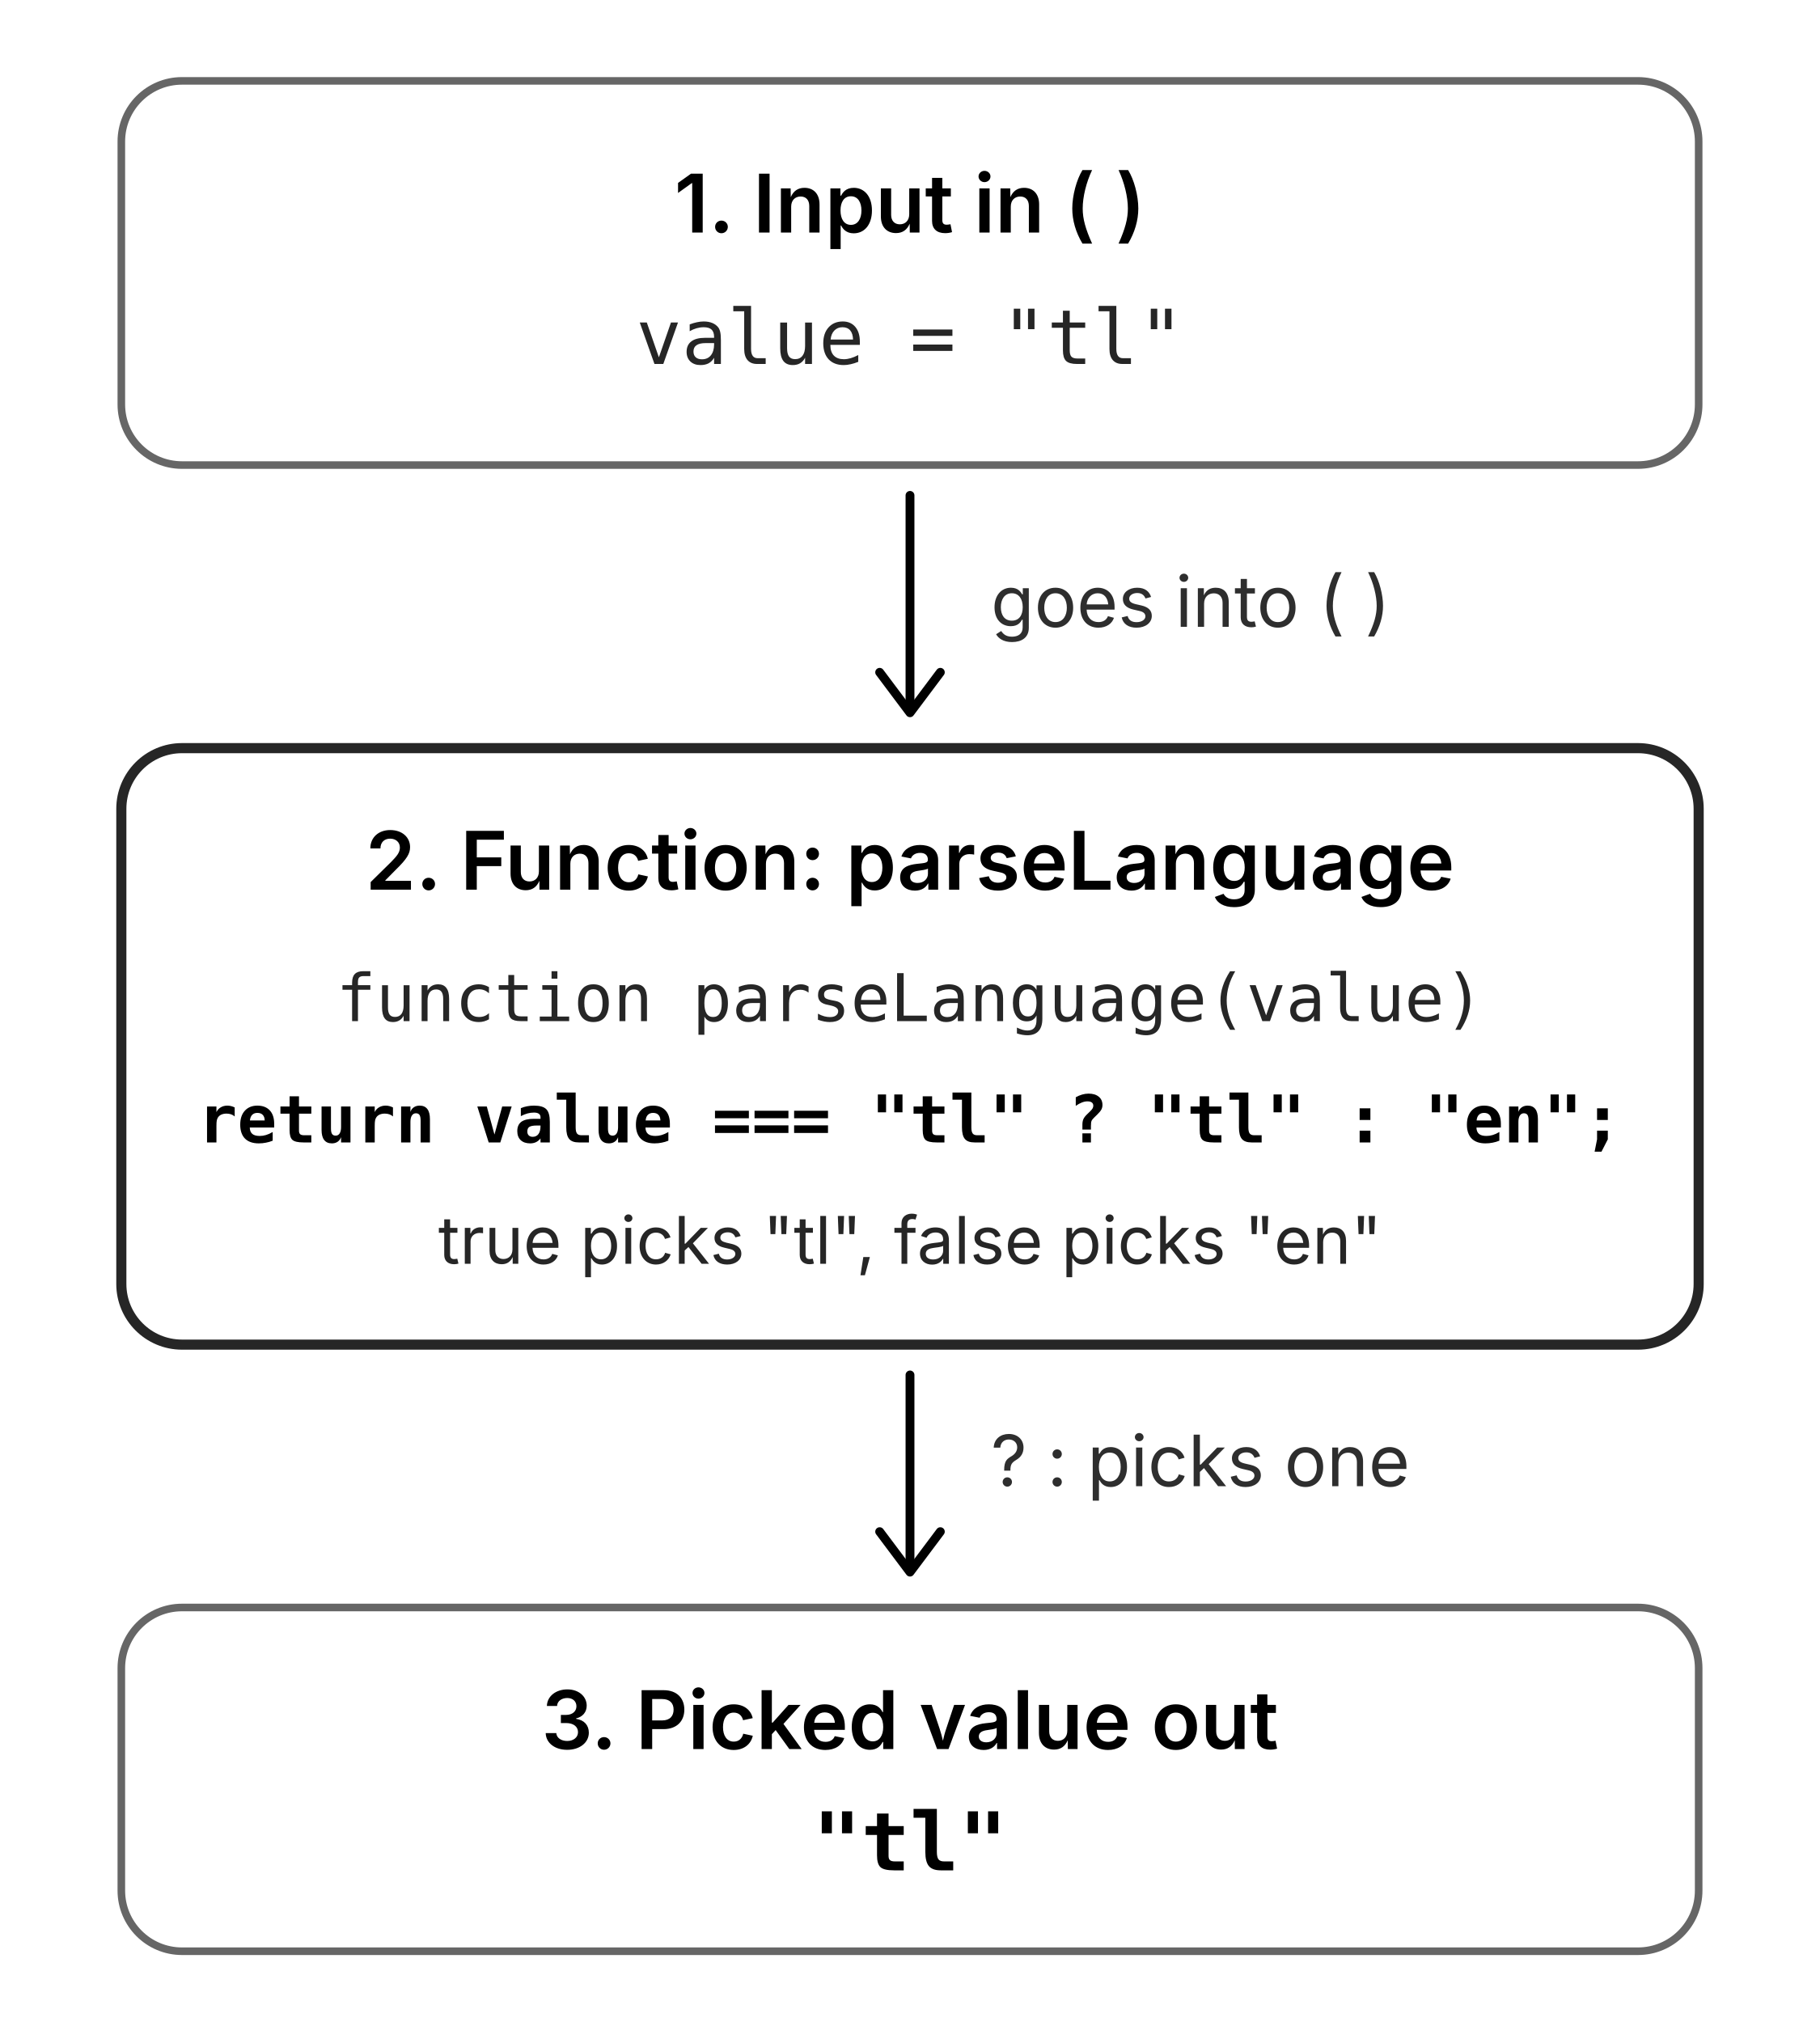
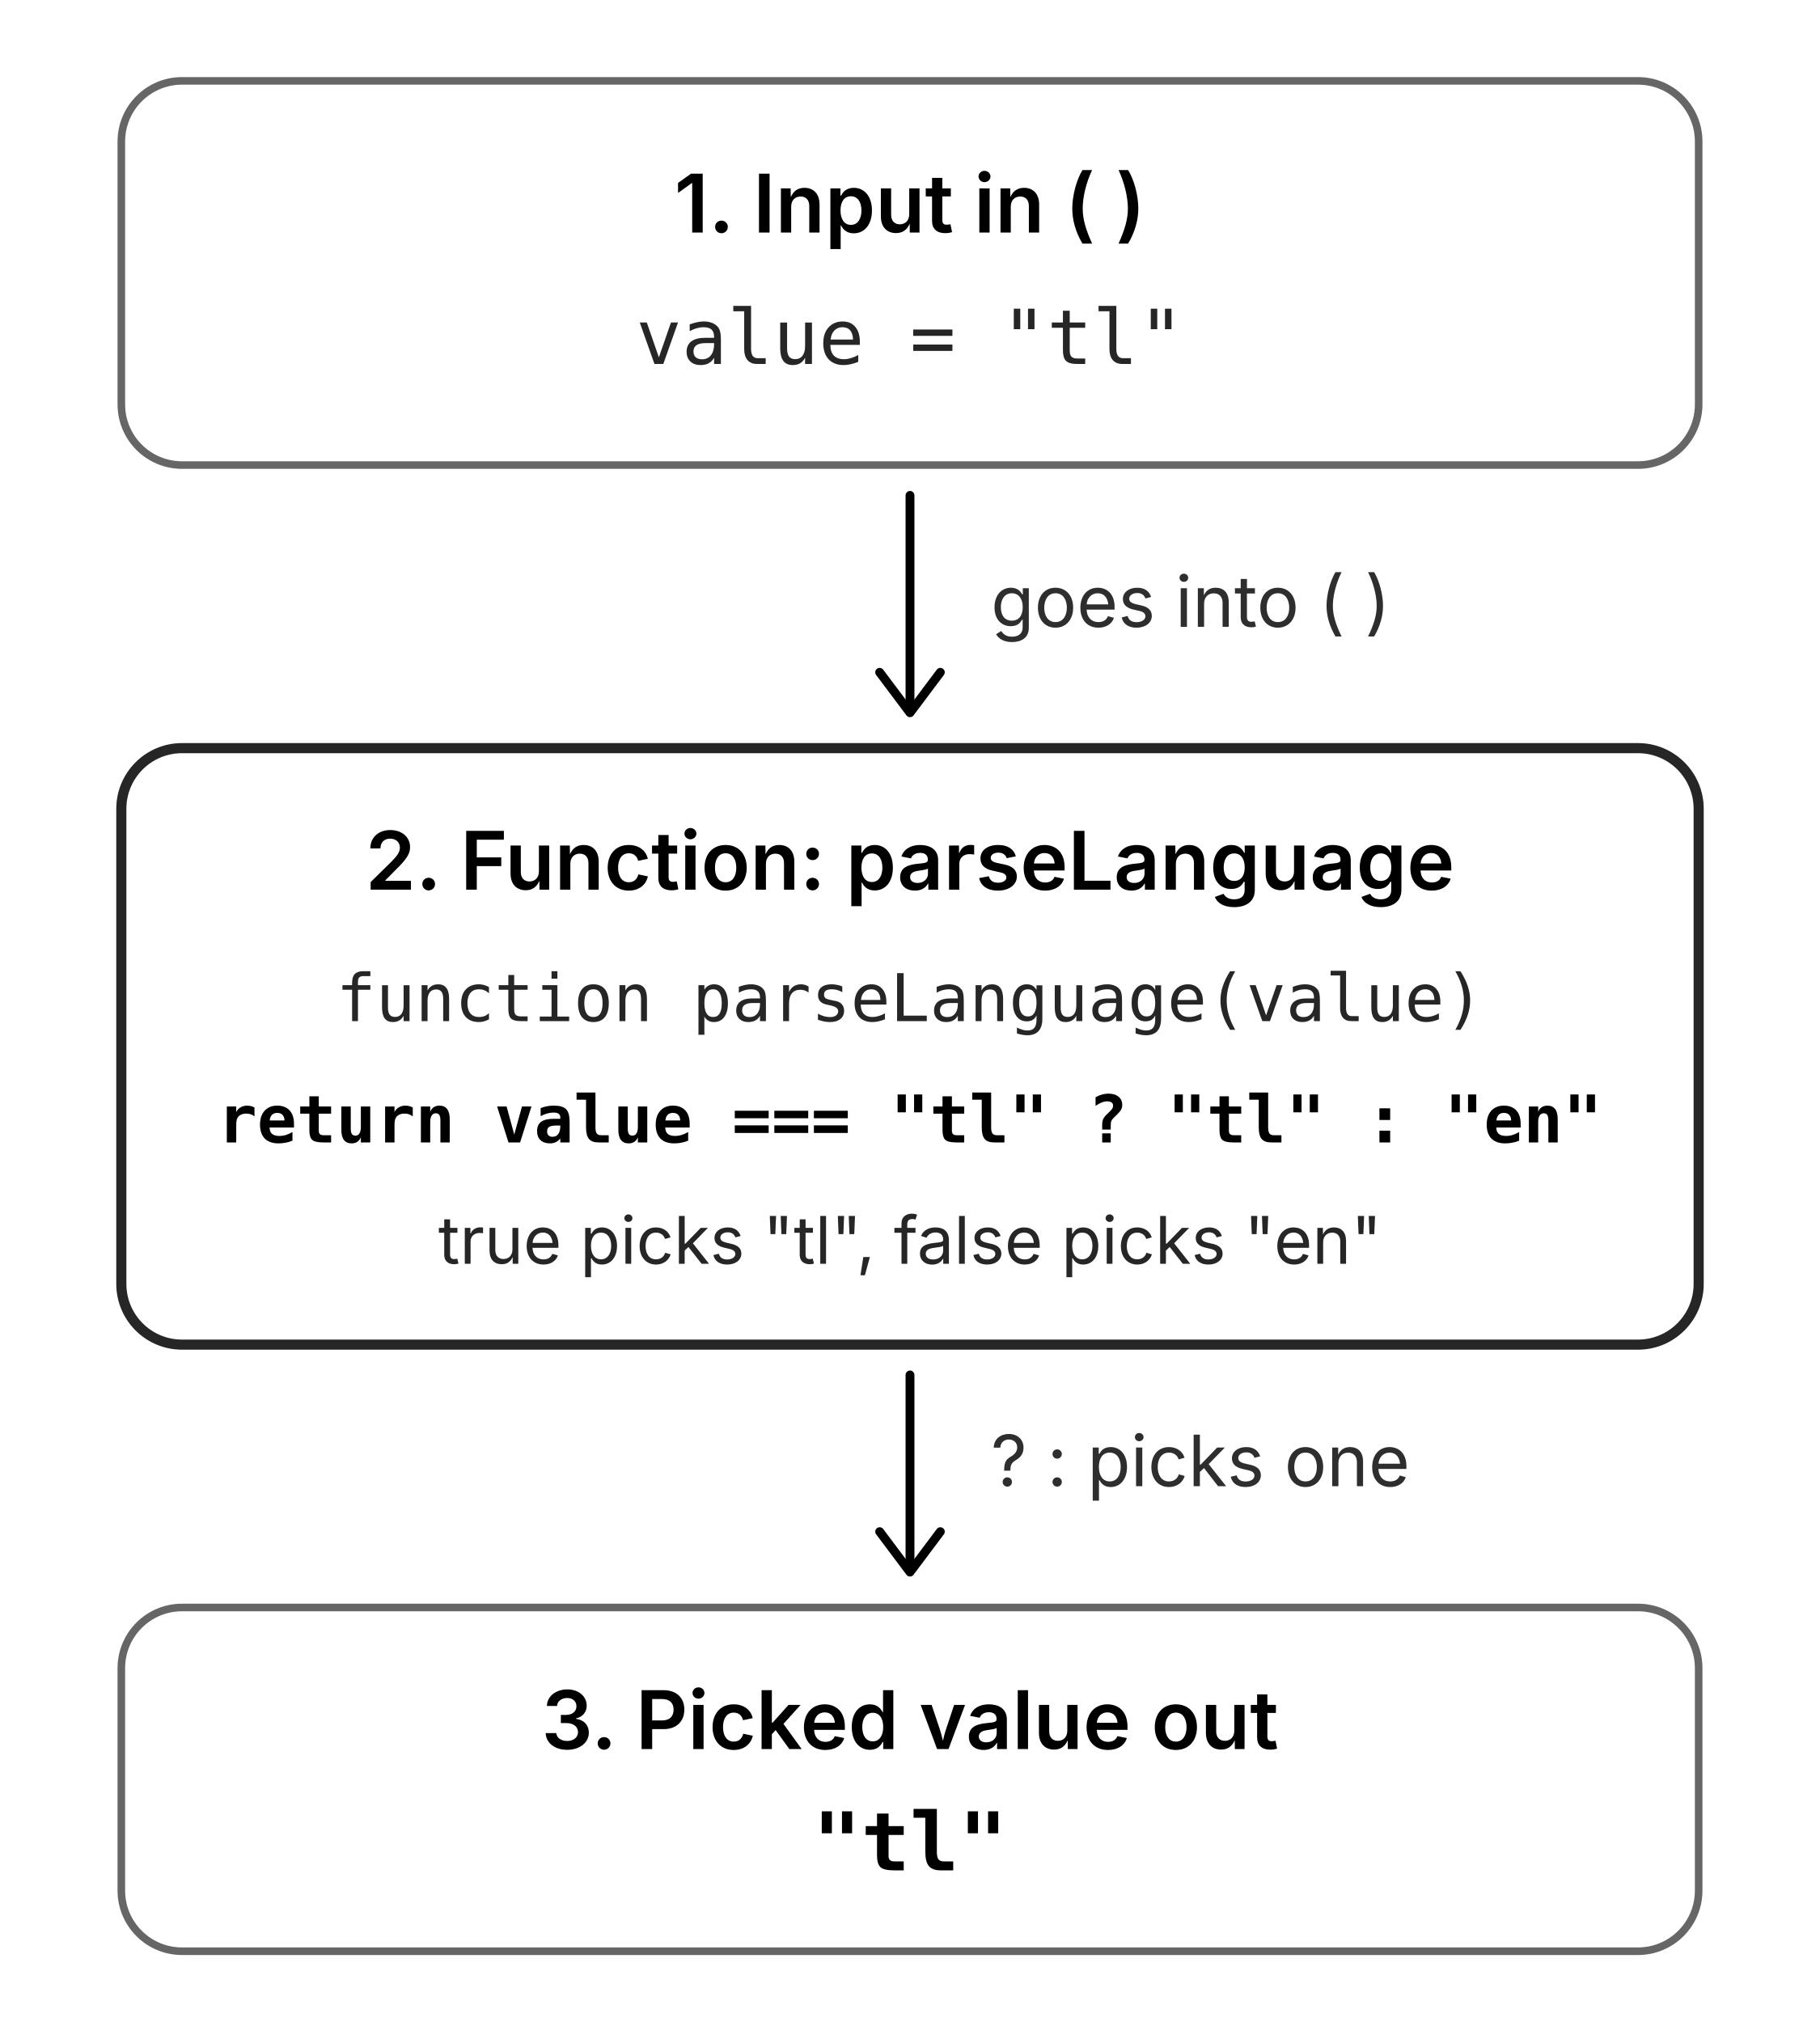
<svg xmlns="http://www.w3.org/2000/svg" viewBox="0 0 360 400" role="img" aria-label="Vertical flow diagram from top to bottom: an input value (value = &quot;tl&quot;) goes into the function box parseLanguage(value), which checks value === &quot;tl&quot; ? &quot;tl&quot; : &quot;en&quot;; and returns &quot;tl&quot; when true (or &quot;en&quot; for any other value).">
  <g fill="currentColor" font-family="Inter, system-ui, -apple-system, sans-serif" style="font-variant-ligatures: none; font-feature-settings: 'liga' 0, 'calt' 0">
    <rect x="24" y="16" width="312" height="76" rx="12" fill="none" stroke="currentColor" stroke-opacity="0.6" stroke-width="1.5" />
    <text x="180" y="46" text-anchor="middle" font-size="16" font-weight="600">1. Input in ( )</text>
    <text x="180" y="72" text-anchor="middle" font-family="JetBrains Mono, monospace" font-size="15" opacity="0.85">value = "tl"</text>
    <line x1="180" y1="98" x2="180" y2="140" stroke="currentColor" stroke-width="1.75" stroke-linecap="round" />
    <polyline points="174,133 180,141 186,133" fill="none" stroke="currentColor" stroke-width="1.75" stroke-linecap="round" stroke-linejoin="round" />
    <text x="196" y="124" text-anchor="start" font-size="14" opacity="0.82">goes into ( )</text>
    <rect x="24" y="148" width="312" height="118" rx="12" fill="none" stroke="currentColor" stroke-opacity="0.85" stroke-width="2" />
    <text x="180" y="176" text-anchor="middle" font-size="16" font-weight="600">2. Function: parseLanguage</text>
    <text x="180" y="202" text-anchor="middle" font-family="JetBrains Mono, monospace" font-size="13" opacity="0.85">function parseLanguage(value)</text>
-     <text x="180" y="226" text-anchor="middle" font-family="JetBrains Mono, monospace" font-size="13" font-weight="600">return value === "tl" ? "tl" : "en";</text>
+     <text x="180" y="226" text-anchor="middle" font-family="JetBrains Mono, monospace" font-size="13" font-weight="600">return value === "tl" ? "tl" : "en"</text>
    <text x="180" y="250" text-anchor="middle" font-size="13" opacity="0.85">true picks "tl", false picks "en"</text>
    <line x1="180" y1="272" x2="180" y2="310" stroke="currentColor" stroke-width="1.75" stroke-linecap="round" />
    <polyline points="174,303 180,311 186,303" fill="none" stroke="currentColor" stroke-width="1.75" stroke-linecap="round" stroke-linejoin="round" />
    <text x="196" y="294" text-anchor="start" font-size="14" opacity="0.82">? : picks one</text>
    <rect x="24" y="318" width="312" height="68" rx="12" fill="none" stroke="currentColor" stroke-opacity="0.6" stroke-width="1.5" />
    <text x="180" y="346" text-anchor="middle" font-size="16" font-weight="600">3. Picked value out</text>
    <text x="180" y="370" text-anchor="middle" font-family="JetBrains Mono, monospace" font-size="16" font-weight="600">"tl"</text>
  </g>
</svg>
